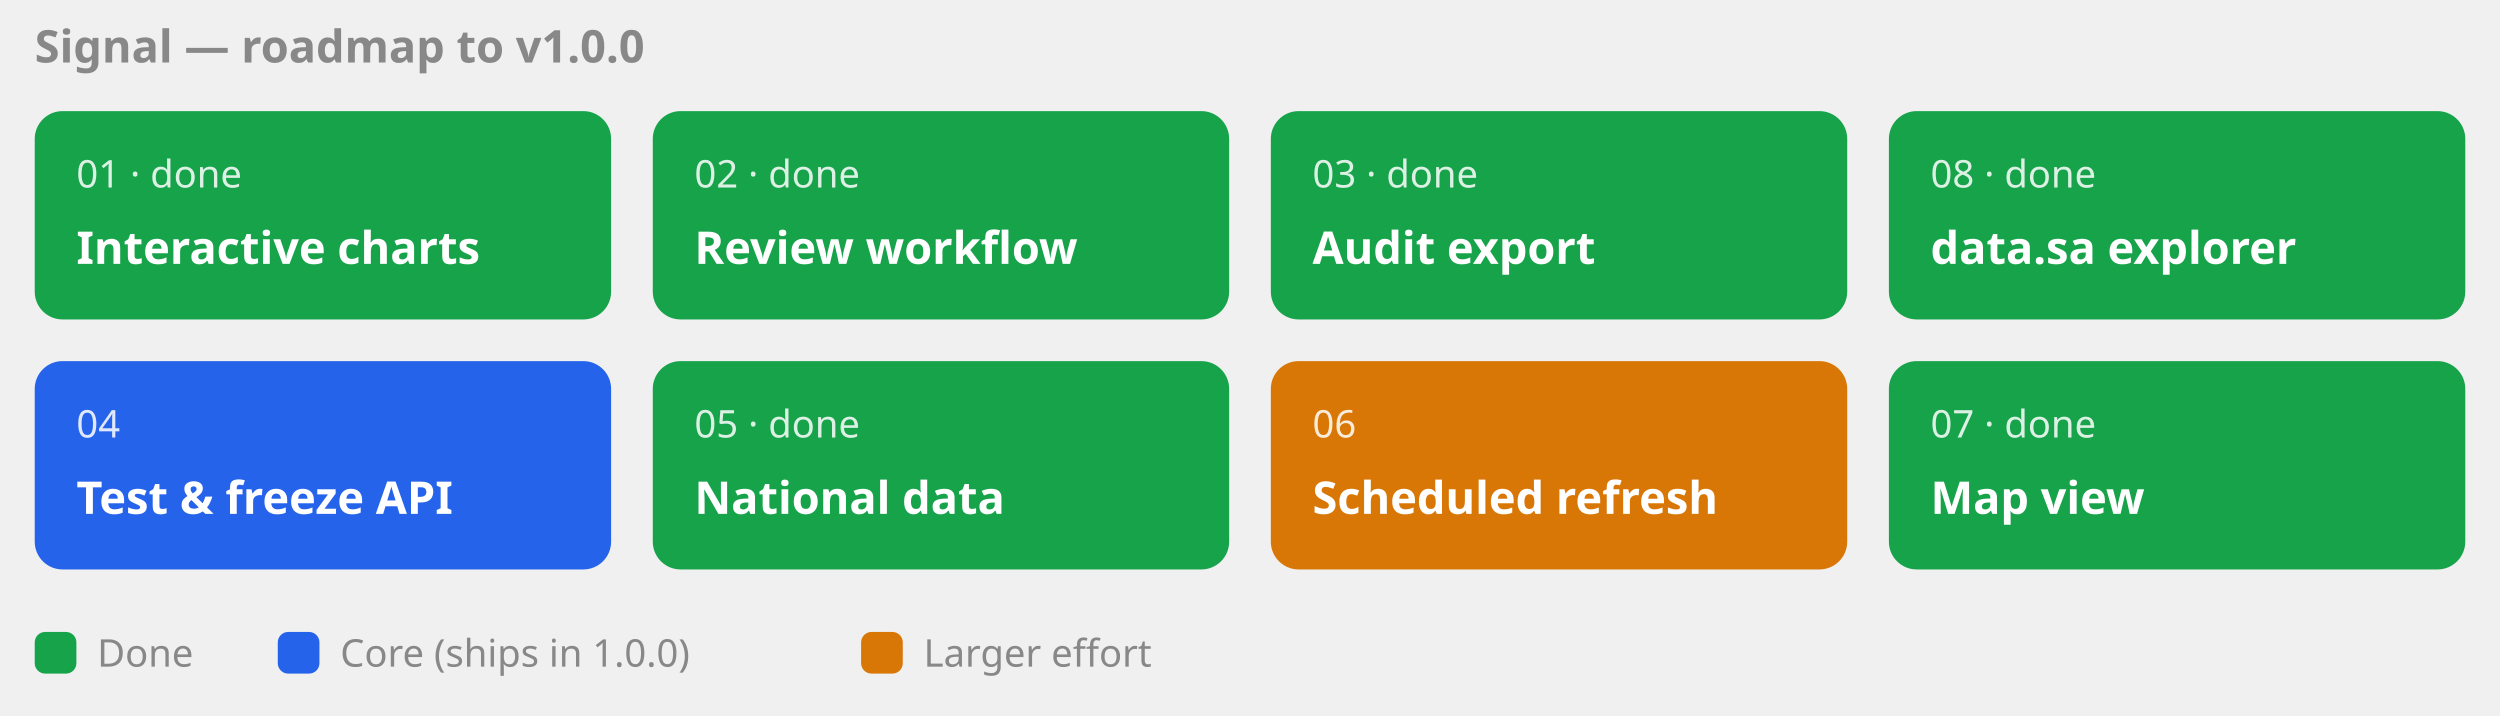
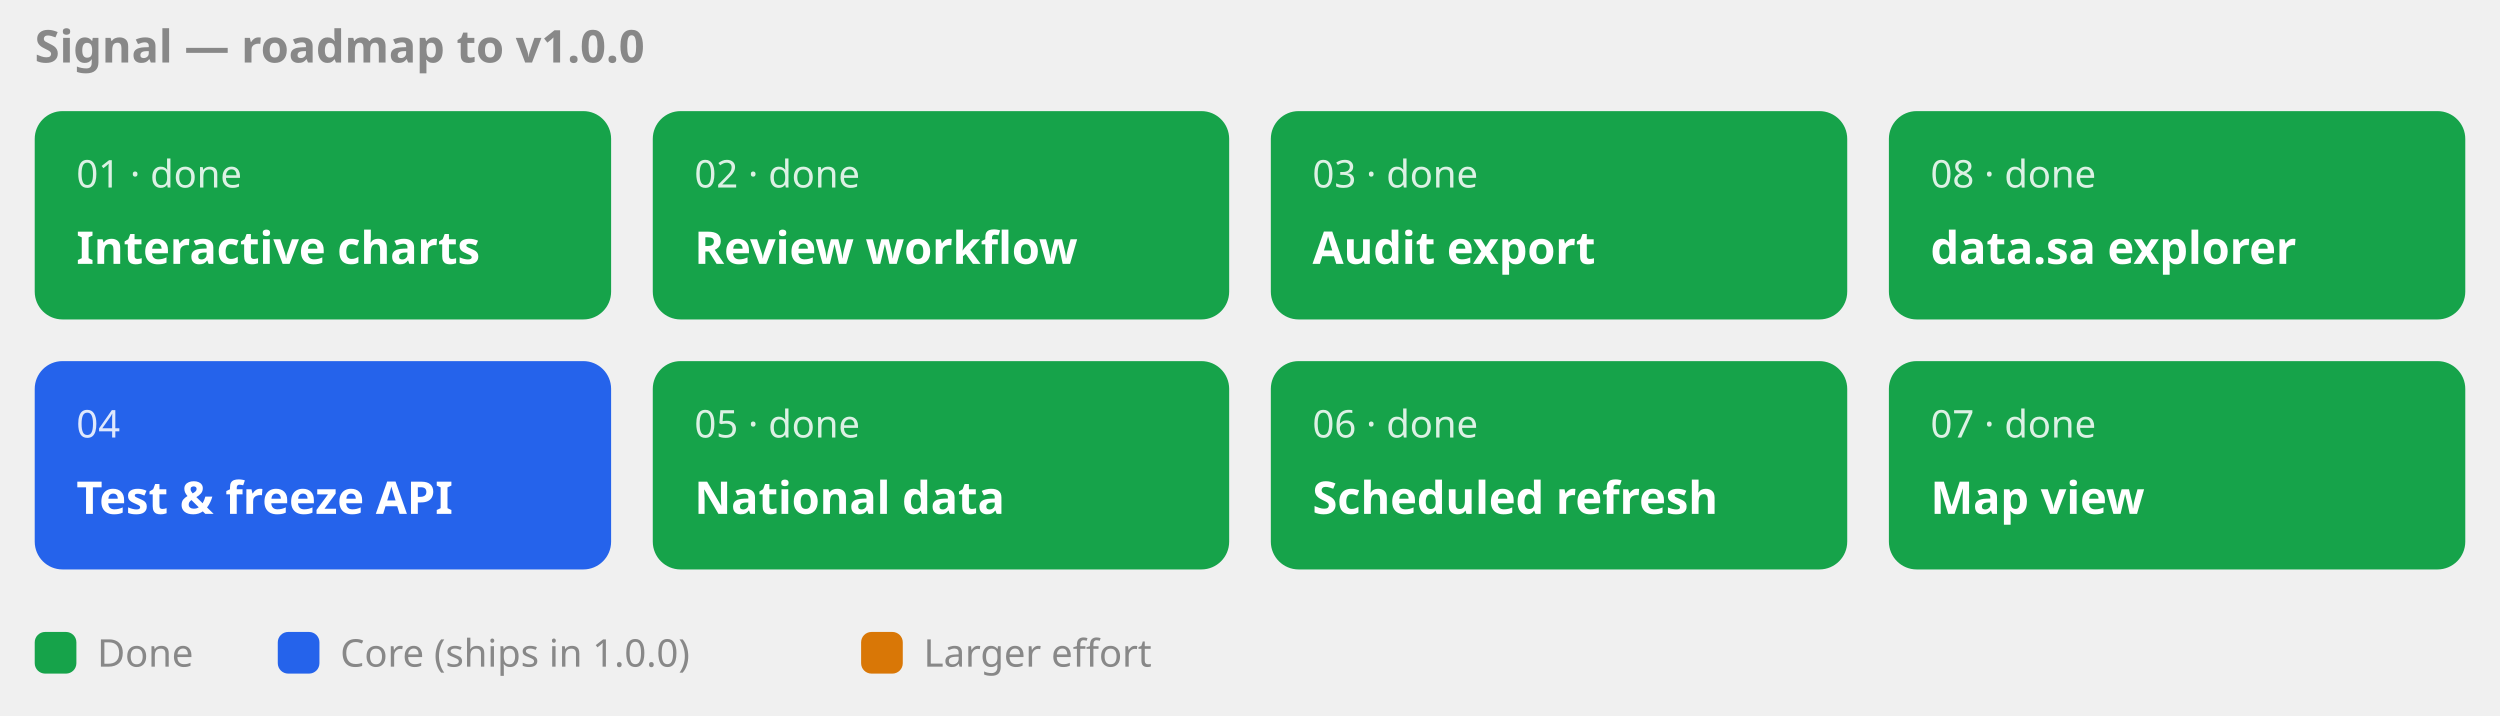
<svg xmlns="http://www.w3.org/2000/svg" width="100%" viewBox="0 0 720 206" role="img" aria-label="Signal roadmap to v1.0.0: interactive charts, review workflow, audit export, and the data.sa explorer are done; test-and-freeze, national data, scheduled refresh, and map view remain.">
  <text x="10" y="18" font-family="system-ui, sans-serif" font-size="13" font-weight="700" fill="#888">Signal — roadmap to v1.0.0</text>
  <g font-family="system-ui, sans-serif">
    <g>
      <rect x="10" y="32" width="166" height="60" rx="8" fill="#16a34a" />
      <text x="22" y="54" font-size="11" fill="#ffffff" opacity="0.85">01 · done</text>
      <text x="22" y="76" font-size="13" font-weight="600" fill="#ffffff">Interactive charts</text>
    </g>
    <g>
      <rect x="188" y="32" width="166" height="60" rx="8" fill="#16a34a" />
      <text x="200" y="54" font-size="11" fill="#ffffff" opacity="0.85">02 · done</text>
      <text x="200" y="76" font-size="13" font-weight="600" fill="#ffffff">Review workflow</text>
    </g>
    <g>
      <rect x="366" y="32" width="166" height="60" rx="8" fill="#16a34a" />
      <text x="378" y="54" font-size="11" fill="#ffffff" opacity="0.85">03 · done</text>
      <text x="378" y="76" font-size="13" font-weight="600" fill="#ffffff">Audit export</text>
    </g>
    <g>
      <rect x="544" y="32" width="166" height="60" rx="8" fill="#16a34a" />
      <text x="556" y="54" font-size="11" fill="#ffffff" opacity="0.85">08 · done</text>
      <text x="556" y="76" font-size="13" font-weight="600" fill="#ffffff">data.sa explorer</text>
    </g>
    <g>
      <rect x="10" y="104" width="166" height="60" rx="8" fill="#2563eb" />
      <text x="22" y="126" font-size="11" fill="#ffffff" opacity="0.85">04</text>
      <text x="22" y="148" font-size="13" font-weight="600" fill="#ffffff">Test &amp; freeze API</text>
    </g>
    <g>
      <rect x="188" y="104" width="166" height="60" rx="8" fill="#16a34a" />
      <text x="200" y="126" font-size="11" fill="#ffffff" opacity="0.85">05 · done</text>
      <text x="200" y="148" font-size="13" font-weight="600" fill="#ffffff">National data</text>
    </g>
    <g>
-       <rect x="366" y="104" width="166" height="60" rx="8" fill="#d97706" />
-       <text x="378" y="126" font-size="11" fill="#ffffff" opacity="0.85">06</text>
+       <rect x="366" y="104" width="166" height="60" rx="8" fill="#16a34a" />
+       <text x="378" y="126" font-size="11" fill="#ffffff" opacity="0.85">06 · done</text>
      <text x="378" y="148" font-size="13" font-weight="600" fill="#ffffff">Scheduled refresh</text>
    </g>
    <g>
      <rect x="544" y="104" width="166" height="60" rx="8" fill="#16a34a" />
      <text x="556" y="126" font-size="11" fill="#ffffff" opacity="0.85">07 · done</text>
      <text x="556" y="148" font-size="13" font-weight="600" fill="#ffffff">Map view</text>
    </g>
  </g>
  <g font-family="system-ui, sans-serif" font-size="11" fill="#888">
    <rect x="10" y="182" width="12" height="12" rx="3" fill="#16a34a" />
    <text x="28" y="192">Done</text>
    <rect x="80" y="182" width="12" height="12" rx="3" fill="#2563eb" />
    <text x="98" y="192">Core (ships in 1.0.0)</text>
    <rect x="248" y="182" width="12" height="12" rx="3" fill="#d97706" />
    <text x="266" y="192">Larger effort</text>
  </g>
</svg>
